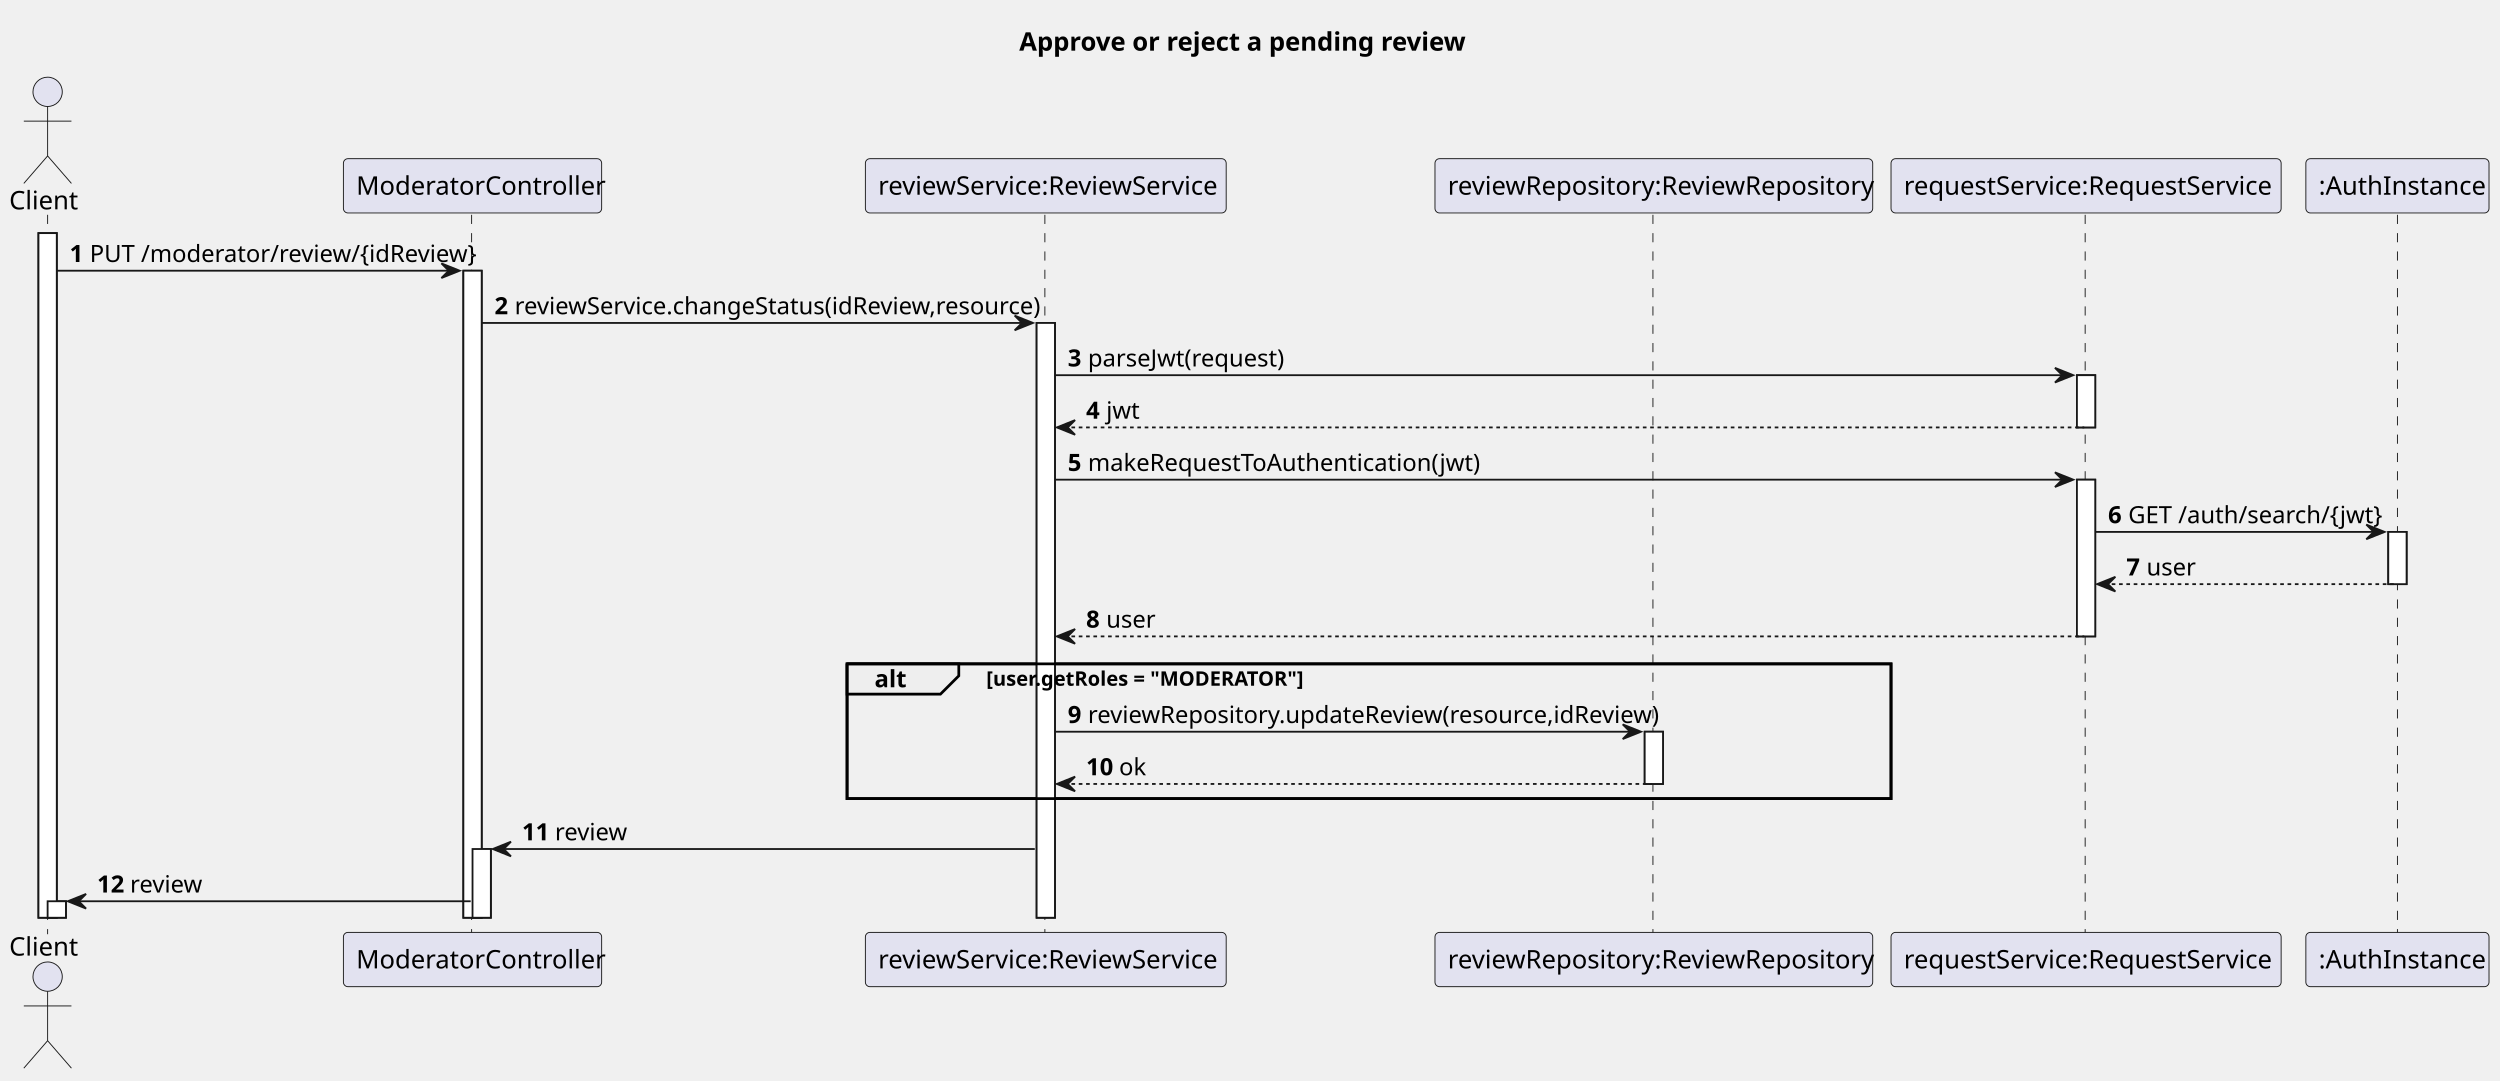
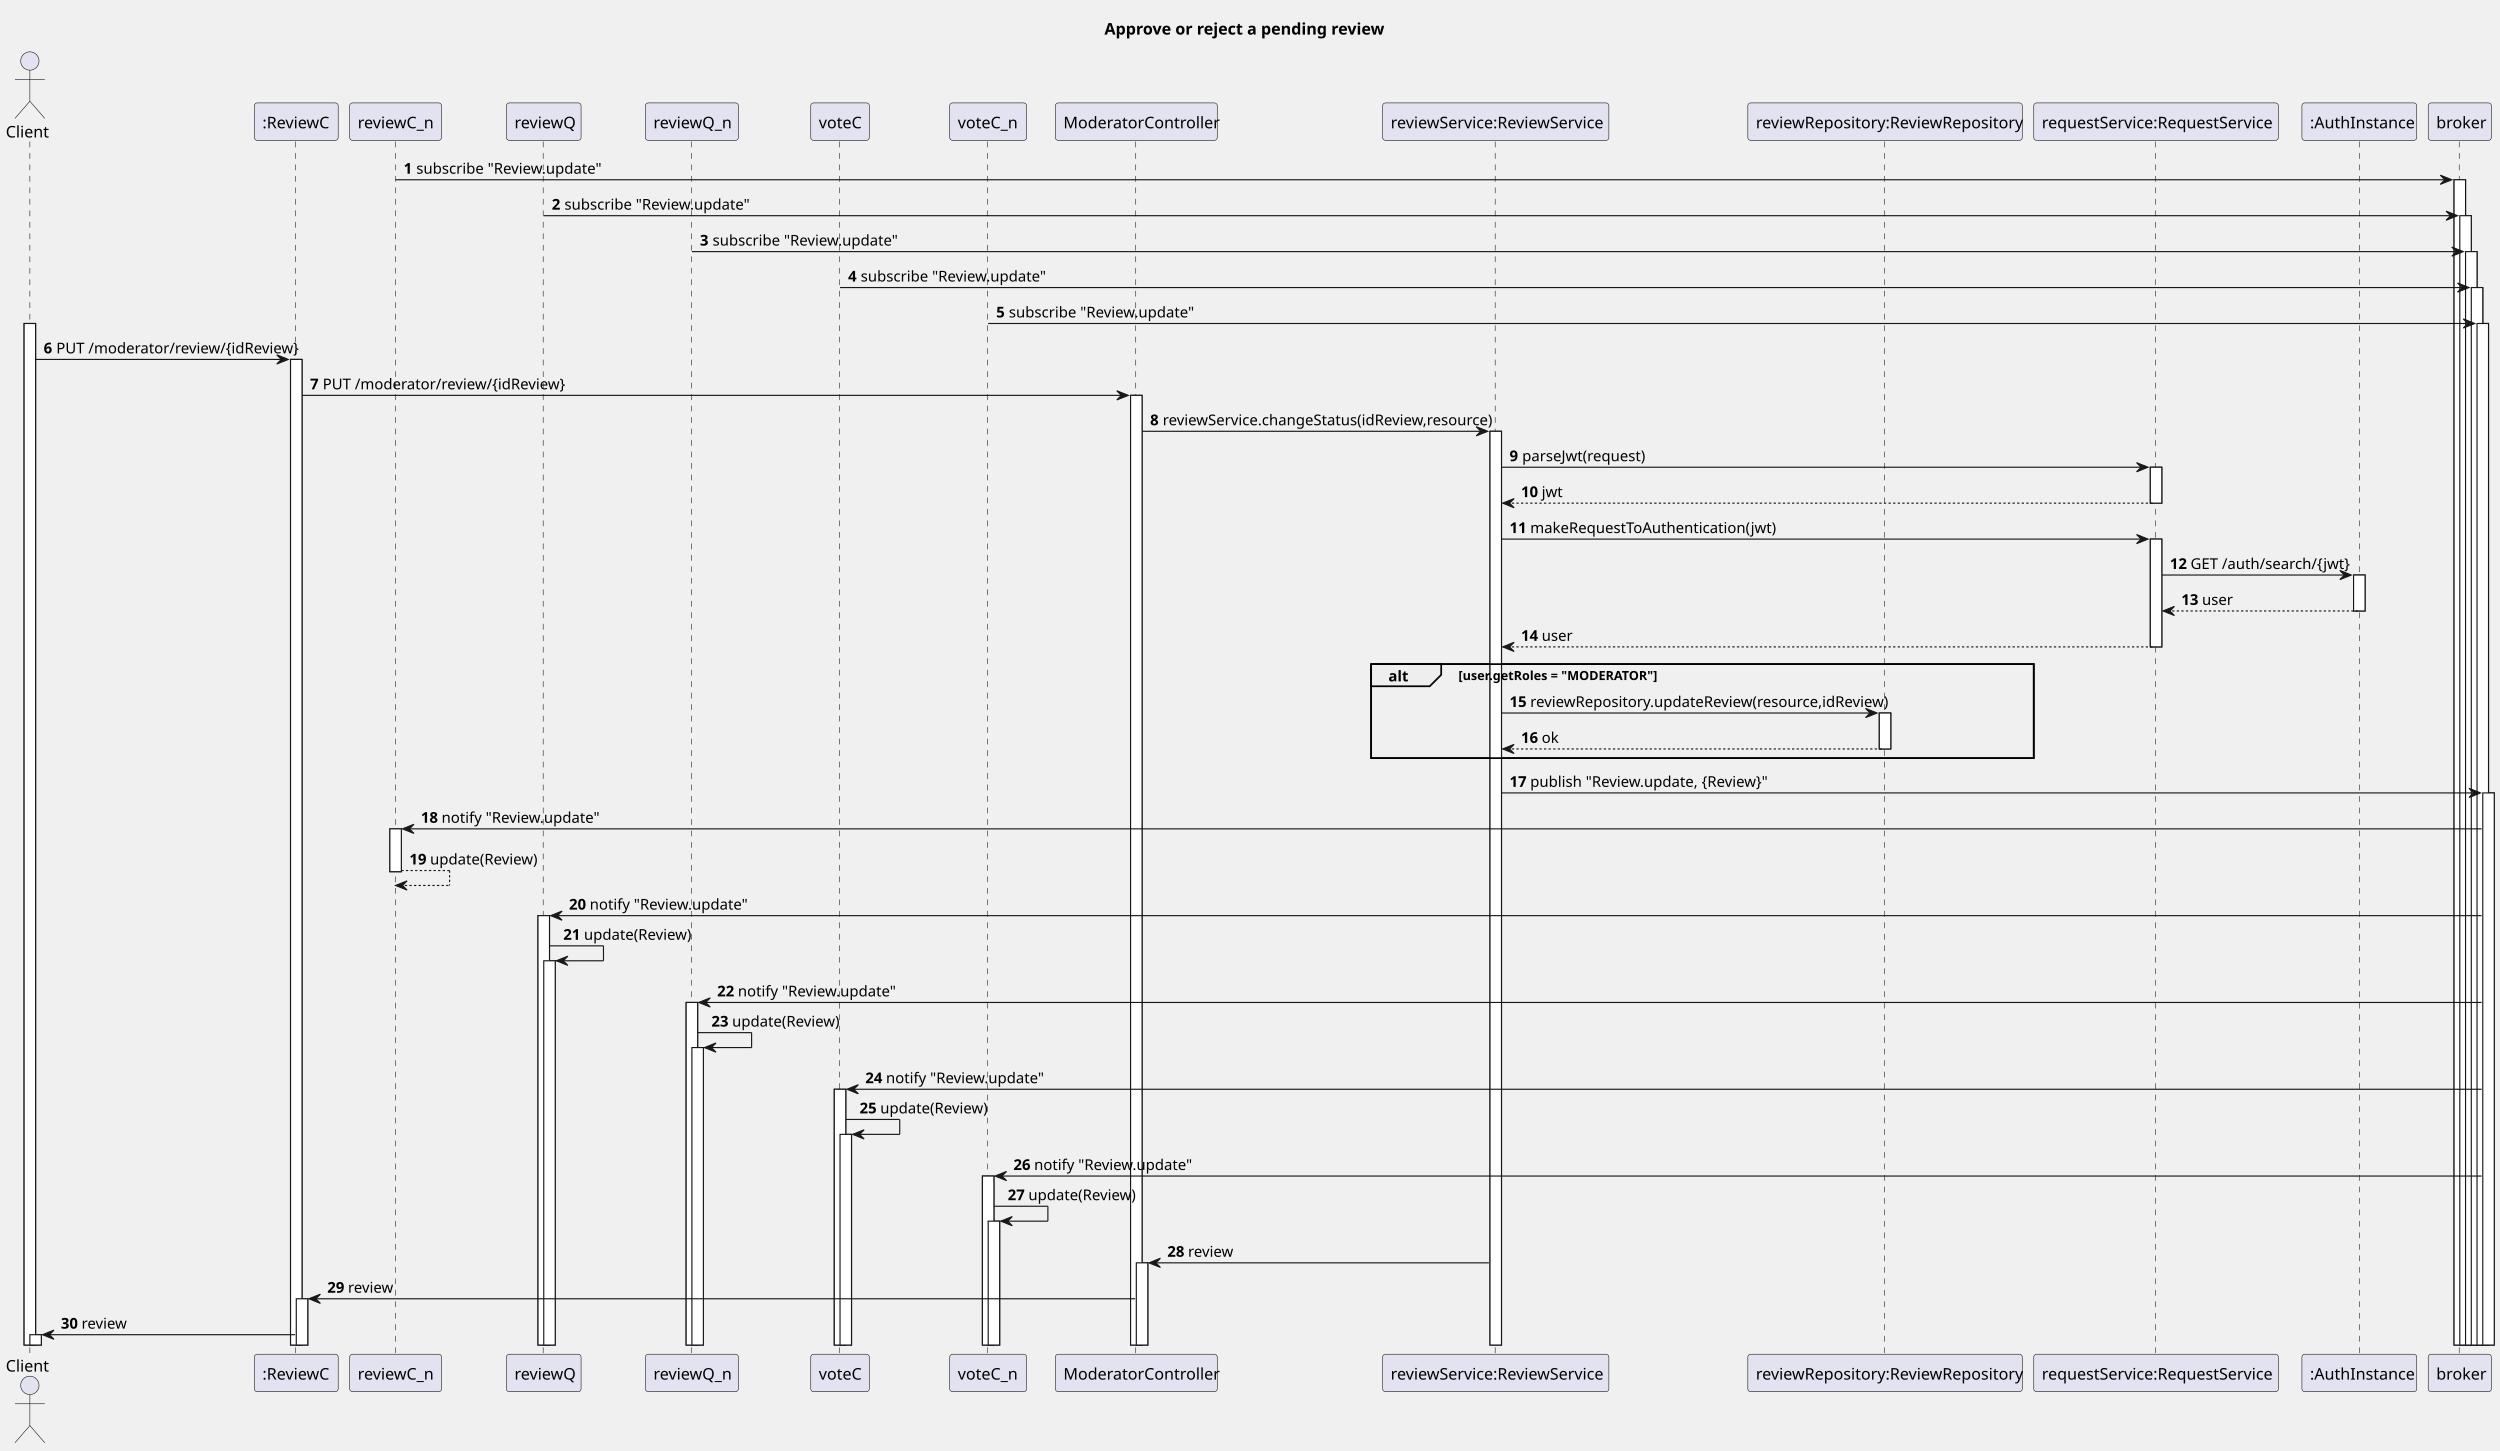
- <svg xmlns="http://www.w3.org/2000/svg" contentStyleType="text/css" height="590px" preserveAspectRatio="none" style="width:1365px;height:590px;background:#FFFFFF;" version="1.1" viewBox="0 0 1365 590" width="1365px" zoomAndPan="magnify">
+ <svg xmlns="http://www.w3.org/2000/svg" contentStyleType="text/css" height="1263px" preserveAspectRatio="none" style="width:2177px;height:1263px;background:#FFFFFF;" version="1.1" viewBox="0 0 2177 1263" width="2177px" zoomAndPan="magnify">
  <defs />
  <g>
-     <rect fill="none" height="25.641" id="_title" style="stroke:none;stroke-width:1.0;" width="260" x="551.5" y="10" />
-     <text fill="#000000" font-family="sans-serif" font-size="14" font-weight="bold" lengthAdjust="spacing" textLength="250" x="556.5" y="27.674">Approve or reject a pending review</text>
-     <rect fill="#FFFFFF" height="373.805" style="stroke:#181818;stroke-width:1.0;" width="10" x="21" y="127.281" />
-     <rect fill="#FFFFFF" height="9" style="stroke:#181818;stroke-width:1.0;" width="10" x="26" y="492.086" />
-     <rect fill="#FFFFFF" height="353.281" style="stroke:#181818;stroke-width:1.0;" width="10" x="253" y="147.805" />
-     <rect fill="#FFFFFF" height="37.523" style="stroke:#181818;stroke-width:1.0;" width="10" x="258" y="463.562" />
-     <rect fill="#FFFFFF" height="324.758" style="stroke:#181818;stroke-width:1.0;" width="10" x="566" y="176.328" />
-     <rect fill="#FFFFFF" height="28.523" style="stroke:#181818;stroke-width:1.0;" width="10" x="898" y="399.516" />
-     <rect fill="#FFFFFF" height="28.523" style="stroke:#181818;stroke-width:1.0;" width="10" x="1134" y="204.852" />
-     <rect fill="#FFFFFF" height="85.57" style="stroke:#181818;stroke-width:1.0;" width="10" x="1134" y="261.898" />
-     <rect fill="#FFFFFF" height="28.523" style="stroke:#181818;stroke-width:1.0;" width="10" x="1304" y="290.422" />
-     <rect fill="none" height="73.57" style="stroke:#000000;stroke-width:1.5;" width="570" x="462.5" y="362.469" />
-     <line style="stroke:#181818;stroke-width:0.5;stroke-dasharray:5.0,5.0;" x1="26" x2="26" y1="117.281" y2="510.086" />
-     <line style="stroke:#181818;stroke-width:0.5;stroke-dasharray:5.0,5.0;" x1="257.5" x2="257.5" y1="117.281" y2="510.086" />
-     <line style="stroke:#181818;stroke-width:0.5;stroke-dasharray:5.0,5.0;" x1="570.5" x2="570.5" y1="117.281" y2="510.086" />
-     <line style="stroke:#181818;stroke-width:0.5;stroke-dasharray:5.0,5.0;" x1="902.5" x2="902.5" y1="117.281" y2="510.086" />
-     <line style="stroke:#181818;stroke-width:0.5;stroke-dasharray:5.0,5.0;" x1="1138.5" x2="1138.5" y1="117.281" y2="510.086" />
-     <line style="stroke:#181818;stroke-width:0.5;stroke-dasharray:5.0,5.0;" x1="1309" x2="1309" y1="117.281" y2="510.086" />
-     <text fill="#000000" font-family="sans-serif" font-size="14" lengthAdjust="spacing" textLength="36" x="5" y="114.314">Client</text>
-     <ellipse cx="26" cy="50.141" fill="#E2E2F0" rx="8" ry="8" style="stroke:#181818;stroke-width:0.5;" />
-     <path d="M26,58.141 L26,85.141 M13,66.141 L39,66.141 M26,85.141 L13,100.141 M26,85.141 L39,100.141 " fill="none" style="stroke:#181818;stroke-width:0.5;" />
-     <text fill="#000000" font-family="sans-serif" font-size="14" lengthAdjust="spacing" textLength="36" x="5" y="521.76">Client</text>
-     <ellipse cx="26" cy="533.227" fill="#E2E2F0" rx="8" ry="8" style="stroke:#181818;stroke-width:0.5;" />
-     <path d="M26,541.227 L26,568.227 M13,549.227 L39,549.227 M26,568.227 L13,583.227 M26,568.227 L39,583.227 " fill="none" style="stroke:#181818;stroke-width:0.5;" />
-     <rect fill="#E2E2F0" height="29.641" rx="2.5" ry="2.5" style="stroke:#181818;stroke-width:0.5;" width="141" x="187.5" y="86.641" />
-     <text fill="#000000" font-family="sans-serif" font-size="14" lengthAdjust="spacing" textLength="127" x="194.5" y="106.314">ModeratorController</text>
-     <rect fill="#E2E2F0" height="29.641" rx="2.5" ry="2.5" style="stroke:#181818;stroke-width:0.5;" width="141" x="187.5" y="509.086" />
-     <text fill="#000000" font-family="sans-serif" font-size="14" lengthAdjust="spacing" textLength="127" x="194.5" y="528.76">ModeratorController</text>
-     <rect fill="#E2E2F0" height="29.641" rx="2.5" ry="2.5" style="stroke:#181818;stroke-width:0.5;" width="197" x="472.5" y="86.641" />
-     <text fill="#000000" font-family="sans-serif" font-size="14" lengthAdjust="spacing" textLength="183" x="479.5" y="106.314">reviewService:ReviewService</text>
-     <rect fill="#E2E2F0" height="29.641" rx="2.5" ry="2.5" style="stroke:#181818;stroke-width:0.5;" width="197" x="472.5" y="509.086" />
-     <text fill="#000000" font-family="sans-serif" font-size="14" lengthAdjust="spacing" textLength="183" x="479.5" y="528.76">reviewService:ReviewService</text>
-     <rect fill="#E2E2F0" height="29.641" rx="2.5" ry="2.5" style="stroke:#181818;stroke-width:0.5;" width="239" x="783.5" y="86.641" />
-     <text fill="#000000" font-family="sans-serif" font-size="14" lengthAdjust="spacing" textLength="225" x="790.5" y="106.314">reviewRepository:ReviewRepository</text>
-     <rect fill="#E2E2F0" height="29.641" rx="2.5" ry="2.5" style="stroke:#181818;stroke-width:0.5;" width="239" x="783.5" y="509.086" />
-     <text fill="#000000" font-family="sans-serif" font-size="14" lengthAdjust="spacing" textLength="225" x="790.5" y="528.76">reviewRepository:ReviewRepository</text>
-     <rect fill="#E2E2F0" height="29.641" rx="2.5" ry="2.5" style="stroke:#181818;stroke-width:0.5;" width="213" x="1032.5" y="86.641" />
-     <text fill="#000000" font-family="sans-serif" font-size="14" lengthAdjust="spacing" textLength="199" x="1039.5" y="106.314">requestService:RequestService</text>
-     <rect fill="#E2E2F0" height="29.641" rx="2.5" ry="2.5" style="stroke:#181818;stroke-width:0.5;" width="213" x="1032.5" y="509.086" />
-     <text fill="#000000" font-family="sans-serif" font-size="14" lengthAdjust="spacing" textLength="199" x="1039.5" y="528.76">requestService:RequestService</text>
-     <rect fill="#E2E2F0" height="29.641" rx="2.5" ry="2.5" style="stroke:#181818;stroke-width:0.5;" width="100" x="1259" y="86.641" />
-     <text fill="#000000" font-family="sans-serif" font-size="14" lengthAdjust="spacing" textLength="86" x="1266" y="106.314">:AuthInstance</text>
-     <rect fill="#E2E2F0" height="29.641" rx="2.5" ry="2.5" style="stroke:#181818;stroke-width:0.5;" width="100" x="1259" y="509.086" />
-     <text fill="#000000" font-family="sans-serif" font-size="14" lengthAdjust="spacing" textLength="86" x="1266" y="528.76">:AuthInstance</text>
-     <rect fill="#FFFFFF" height="373.805" style="stroke:#181818;stroke-width:1.0;" width="10" x="21" y="127.281" />
-     <rect fill="#FFFFFF" height="9" style="stroke:#181818;stroke-width:1.0;" width="10" x="26" y="492.086" />
-     <rect fill="#FFFFFF" height="353.281" style="stroke:#181818;stroke-width:1.0;" width="10" x="253" y="147.805" />
-     <rect fill="#FFFFFF" height="37.523" style="stroke:#181818;stroke-width:1.0;" width="10" x="258" y="463.562" />
-     <rect fill="#FFFFFF" height="324.758" style="stroke:#181818;stroke-width:1.0;" width="10" x="566" y="176.328" />
-     <rect fill="#FFFFFF" height="28.523" style="stroke:#181818;stroke-width:1.0;" width="10" x="898" y="399.516" />
-     <rect fill="#FFFFFF" height="28.523" style="stroke:#181818;stroke-width:1.0;" width="10" x="1134" y="204.852" />
-     <rect fill="#FFFFFF" height="85.57" style="stroke:#181818;stroke-width:1.0;" width="10" x="1134" y="261.898" />
-     <rect fill="#FFFFFF" height="28.523" style="stroke:#181818;stroke-width:1.0;" width="10" x="1304" y="290.422" />
-     <polygon fill="#181818" points="241,143.805,251,147.805,241,151.805,245,147.805" style="stroke:#181818;stroke-width:1.0;" />
-     <line style="stroke:#181818;stroke-width:1.0;" x1="31" x2="247" y1="147.805" y2="147.805" />
-     <text fill="#000000" font-family="sans-serif" font-size="13" font-weight="bold" lengthAdjust="spacing" textLength="7" x="38" y="143.05">1</text>
-     <text fill="#000000" font-family="sans-serif" font-size="13" lengthAdjust="spacing" textLength="192" x="49" y="143.05">PUT /moderator/review/{idReview}</text>
-     <polygon fill="#181818" points="554,172.328,564,176.328,554,180.328,558,176.328" style="stroke:#181818;stroke-width:1.0;" />
-     <line style="stroke:#181818;stroke-width:1.0;" x1="263" x2="560" y1="176.328" y2="176.328" />
-     <text fill="#000000" font-family="sans-serif" font-size="13" font-weight="bold" lengthAdjust="spacing" textLength="7" x="270" y="171.573">2</text>
-     <text fill="#000000" font-family="sans-serif" font-size="13" lengthAdjust="spacing" textLength="273" x="281" y="171.573">reviewService.changeStatus(idReview,resource)</text>
-     <polygon fill="#181818" points="1122,200.852,1132,204.852,1122,208.852,1126,204.852" style="stroke:#181818;stroke-width:1.0;" />
-     <line style="stroke:#181818;stroke-width:1.0;" x1="576" x2="1128" y1="204.852" y2="204.852" />
-     <text fill="#000000" font-family="sans-serif" font-size="13" font-weight="bold" lengthAdjust="spacing" textLength="7" x="583" y="200.097">3</text>
-     <text fill="#000000" font-family="sans-serif" font-size="13" lengthAdjust="spacing" textLength="102" x="594" y="200.097">parseJwt(request)</text>
-     <polygon fill="#181818" points="587,229.375,577,233.375,587,237.375,583,233.375" style="stroke:#181818;stroke-width:1.0;" />
-     <line style="stroke:#181818;stroke-width:1.0;stroke-dasharray:2.0,2.0;" x1="581" x2="1138" y1="233.375" y2="233.375" />
-     <text fill="#000000" font-family="sans-serif" font-size="13" font-weight="bold" lengthAdjust="spacing" textLength="7" x="593" y="228.62">4</text>
-     <text fill="#000000" font-family="sans-serif" font-size="13" lengthAdjust="spacing" textLength="16" x="604" y="228.62">jwt</text>
-     <polygon fill="#181818" points="1122,257.898,1132,261.898,1122,265.898,1126,261.898" style="stroke:#181818;stroke-width:1.0;" />
-     <line style="stroke:#181818;stroke-width:1.0;" x1="576" x2="1128" y1="261.898" y2="261.898" />
-     <text fill="#000000" font-family="sans-serif" font-size="13" font-weight="bold" lengthAdjust="spacing" textLength="7" x="583" y="257.144">5</text>
-     <text fill="#000000" font-family="sans-serif" font-size="13" lengthAdjust="spacing" textLength="201" x="594" y="257.144">makeRequestToAuthentication(jwt)</text>
-     <polygon fill="#181818" points="1292,286.422,1302,290.422,1292,294.422,1296,290.422" style="stroke:#181818;stroke-width:1.0;" />
-     <line style="stroke:#181818;stroke-width:1.0;" x1="1144" x2="1298" y1="290.422" y2="290.422" />
-     <text fill="#000000" font-family="sans-serif" font-size="13" font-weight="bold" lengthAdjust="spacing" textLength="7" x="1151" y="285.667">6</text>
-     <text fill="#000000" font-family="sans-serif" font-size="13" lengthAdjust="spacing" textLength="130" x="1162" y="285.667">GET /auth/search/{jwt}</text>
-     <polygon fill="#181818" points="1155,314.945,1145,318.945,1155,322.945,1151,318.945" style="stroke:#181818;stroke-width:1.0;" />
-     <line style="stroke:#181818;stroke-width:1.0;stroke-dasharray:2.0,2.0;" x1="1149" x2="1308" y1="318.945" y2="318.945" />
-     <text fill="#000000" font-family="sans-serif" font-size="13" font-weight="bold" lengthAdjust="spacing" textLength="7" x="1161" y="314.19">7</text>
-     <text fill="#000000" font-family="sans-serif" font-size="13" lengthAdjust="spacing" textLength="25" x="1172" y="314.19">user</text>
-     <polygon fill="#181818" points="587,343.469,577,347.469,587,351.469,583,347.469" style="stroke:#181818;stroke-width:1.0;" />
-     <line style="stroke:#181818;stroke-width:1.0;stroke-dasharray:2.0,2.0;" x1="581" x2="1138" y1="347.469" y2="347.469" />
-     <text fill="#000000" font-family="sans-serif" font-size="13" font-weight="bold" lengthAdjust="spacing" textLength="7" x="593" y="342.714">8</text>
-     <text fill="#000000" font-family="sans-serif" font-size="13" lengthAdjust="spacing" textLength="25" x="604" y="342.714">user</text>
-     <path d="M462.5,362.469 L523.5,362.469 L523.5,368.992 L513.5,378.992 L462.5,378.992 L462.5,362.469 " fill="#EEEEEE" style="stroke:#000000;stroke-width:1.5;" />
-     <rect fill="none" height="73.57" style="stroke:#000000;stroke-width:1.5;" width="570" x="462.5" y="362.469" />
-     <text fill="#000000" font-family="sans-serif" font-size="13" font-weight="bold" lengthAdjust="spacing" textLength="16" x="477.5" y="375.237">alt</text>
-     <text fill="#000000" font-family="sans-serif" font-size="11" font-weight="bold" lengthAdjust="spacing" textLength="176" x="538.5" y="374.427">[user.getRoles = "MODERATOR"]</text>
-     <polygon fill="#181818" points="886,395.516,896,399.516,886,403.516,890,399.516" style="stroke:#181818;stroke-width:1.0;" />
-     <line style="stroke:#181818;stroke-width:1.0;" x1="576" x2="892" y1="399.516" y2="399.516" />
-     <text fill="#000000" font-family="sans-serif" font-size="13" font-weight="bold" lengthAdjust="spacing" textLength="7" x="583" y="394.761">9</text>
-     <text fill="#000000" font-family="sans-serif" font-size="13" lengthAdjust="spacing" textLength="292" x="594" y="394.761">reviewRepository.updateReview(resource,idReview)</text>
-     <polygon fill="#181818" points="587,424.039,577,428.039,587,432.039,583,428.039" style="stroke:#181818;stroke-width:1.0;" />
-     <line style="stroke:#181818;stroke-width:1.0;stroke-dasharray:2.0,2.0;" x1="581" x2="902" y1="428.039" y2="428.039" />
-     <text fill="#000000" font-family="sans-serif" font-size="13" font-weight="bold" lengthAdjust="spacing" textLength="14" x="593" y="423.284">10</text>
-     <text fill="#000000" font-family="sans-serif" font-size="13" lengthAdjust="spacing" textLength="14" x="611" y="423.284">ok</text>
-     <polygon fill="#181818" points="279,459.562,269,463.562,279,467.562,275,463.562" style="stroke:#181818;stroke-width:1.0;" />
-     <line style="stroke:#181818;stroke-width:1.0;" x1="273" x2="565" y1="463.562" y2="463.562" />
-     <text fill="#000000" font-family="sans-serif" font-size="13" font-weight="bold" lengthAdjust="spacing" textLength="14" x="285" y="458.808">11</text>
-     <text fill="#000000" font-family="sans-serif" font-size="13" lengthAdjust="spacing" textLength="35" x="303" y="458.808">review</text>
-     <polygon fill="#181818" points="47,488.086,37,492.086,47,496.086,43,492.086" style="stroke:#181818;stroke-width:1.0;" />
-     <line style="stroke:#181818;stroke-width:1.0;" x1="41" x2="257" y1="492.086" y2="492.086" />
-     <text fill="#000000" font-family="sans-serif" font-size="13" font-weight="bold" lengthAdjust="spacing" textLength="14" x="53" y="487.331">12</text>
-     <text fill="#000000" font-family="sans-serif" font-size="13" lengthAdjust="spacing" textLength="35" x="71" y="487.331">review</text>
+     <text fill="#000000" font-family="sans-serif" font-size="14" font-weight="bold" lengthAdjust="spacing" textLength="250" x="961.75" y="30.107">Approve or reject a pending review</text>
+     <rect fill="#FFFFFF" height="889.566" style="stroke:#181818;stroke-width:1.0;" width="10" x="21" y="281.697" />
+     <rect fill="#FFFFFF" height="9" style="stroke:#181818;stroke-width:1.0;" width="10" x="26" y="1162.264" />
+     <rect fill="#FFFFFF" height="858.275" style="stroke:#181818;stroke-width:1.0;" width="10" x="253" y="312.988" />
+     <rect fill="#FFFFFF" height="40.291" style="stroke:#181818;stroke-width:1.0;" width="10" x="258" y="1130.973" />
+     <rect fill="#FFFFFF" height="37.291" style="stroke:#181818;stroke-width:1.0;" width="10" x="339.5" y="721.771" />
+     <rect fill="#FFFFFF" height="373.91" style="stroke:#181818;stroke-width:1.0;" width="10" x="468.5" y="797.354" />
+     <rect fill="#FFFFFF" height="334.619" style="stroke:#181818;stroke-width:1.0;" width="10" x="473.5" y="836.644" />
+     <rect fill="#FFFFFF" height="298.328" style="stroke:#181818;stroke-width:1.0;" width="10" x="597.5" y="872.936" />
+     <rect fill="#FFFFFF" height="259.037" style="stroke:#181818;stroke-width:1.0;" width="10" x="602.5" y="912.227" />
+     <rect fill="#FFFFFF" height="222.746" style="stroke:#181818;stroke-width:1.0;" width="10" x="726.5" y="948.518" />
+     <rect fill="#FFFFFF" height="183.455" style="stroke:#181818;stroke-width:1.0;" width="10" x="731.5" y="987.809" />
+     <rect fill="#FFFFFF" height="147.164" style="stroke:#181818;stroke-width:1.0;" width="10" x="855.5" y="1024.1" />
+     <rect fill="#FFFFFF" height="107.873" style="stroke:#181818;stroke-width:1.0;" width="10" x="860.5" y="1063.391" />
+     <rect fill="#FFFFFF" height="826.984" style="stroke:#181818;stroke-width:1.0;" width="10" x="984.5" y="344.279" />
+     <rect fill="#FFFFFF" height="71.582" style="stroke:#181818;stroke-width:1.0;" width="10" x="989.5" y="1099.682" />
+     <rect fill="#FFFFFF" height="795.693" style="stroke:#181818;stroke-width:1.0;" width="10" x="1297.5" y="375.57" />
+     <rect fill="#FFFFFF" height="31.291" style="stroke:#181818;stroke-width:1.0;" width="10" x="1636.5" y="620.898" />
+     <rect fill="#FFFFFF" height="31.291" style="stroke:#181818;stroke-width:1.0;" width="10" x="1872.5" y="406.861" />
+     <rect fill="#FFFFFF" height="93.873" style="stroke:#181818;stroke-width:1.0;" width="10" x="1872.5" y="469.443" />
+     <rect fill="#FFFFFF" height="31.291" style="stroke:#181818;stroke-width:1.0;" width="10" x="2049.5" y="500.734" />
+     <rect fill="#FFFFFF" height="1014.731" style="stroke:#181818;stroke-width:1.0;" width="10" x="2137" y="156.533" />
+     <rect fill="#FFFFFF" height="983.439" style="stroke:#181818;stroke-width:1.0;" width="10" x="2142" y="187.824" />
+     <rect fill="#FFFFFF" height="952.148" style="stroke:#181818;stroke-width:1.0;" width="10" x="2147" y="219.115" />
+     <rect fill="#FFFFFF" height="920.857" style="stroke:#181818;stroke-width:1.0;" width="10" x="2152" y="250.406" />
+     <rect fill="#FFFFFF" height="889.566" style="stroke:#181818;stroke-width:1.0;" width="10" x="2157" y="281.697" />
+     <rect fill="#FFFFFF" height="480.783" style="stroke:#181818;stroke-width:1.0;" width="10" x="2162" y="690.481" />
+     <rect fill="none" height="81.873" style="stroke:#000000;stroke-width:1.5;" width="577" x="1194" y="578.316" />
+     <line style="stroke:#181818;stroke-width:0.5;stroke-dasharray:5.0,5.0;" x1="26" x2="26" y1="123.242" y2="1180.264" />
+     <line style="stroke:#181818;stroke-width:0.5;stroke-dasharray:5.0,5.0;" x1="257.5" x2="257.5" y1="123.242" y2="1180.264" />
+     <line style="stroke:#181818;stroke-width:0.5;stroke-dasharray:5.0,5.0;" x1="344.5" x2="344.5" y1="123.242" y2="1180.264" />
+     <line style="stroke:#181818;stroke-width:0.5;stroke-dasharray:5.0,5.0;" x1="473" x2="473" y1="123.242" y2="1180.264" />
+     <line style="stroke:#181818;stroke-width:0.5;stroke-dasharray:5.0,5.0;" x1="602" x2="602" y1="123.242" y2="1180.264" />
+     <line style="stroke:#181818;stroke-width:0.5;stroke-dasharray:5.0,5.0;" x1="731" x2="731" y1="123.242" y2="1180.264" />
+     <line style="stroke:#181818;stroke-width:0.5;stroke-dasharray:5.0,5.0;" x1="860" x2="860" y1="123.242" y2="1180.264" />
+     <line style="stroke:#181818;stroke-width:0.5;stroke-dasharray:5.0,5.0;" x1="989" x2="989" y1="123.242" y2="1180.264" />
+     <line style="stroke:#181818;stroke-width:0.5;stroke-dasharray:5.0,5.0;" x1="1302" x2="1302" y1="123.242" y2="1180.264" />
+     <line style="stroke:#181818;stroke-width:0.5;stroke-dasharray:5.0,5.0;" x1="1641" x2="1641" y1="123.242" y2="1180.264" />
+     <line style="stroke:#181818;stroke-width:0.5;stroke-dasharray:5.0,5.0;" x1="1877" x2="1877" y1="123.242" y2="1180.264" />
+     <line style="stroke:#181818;stroke-width:0.5;stroke-dasharray:5.0,5.0;" x1="2054.5" x2="2054.5" y1="123.242" y2="1180.264" />
+     <line style="stroke:#181818;stroke-width:0.5;stroke-dasharray:5.0,5.0;" x1="2141.5" x2="2141.5" y1="123.242" y2="1180.264" />
+     <text fill="#000000" font-family="sans-serif" font-size="14" lengthAdjust="spacing" textLength="36" x="5" y="119.728">Client</text>
+     <ellipse cx="26" cy="53.121" fill="#E2E2F0" rx="8" ry="8" style="stroke:#181818;stroke-width:0.5;" />
+     <path d="M26,61.121 L26,88.121 M13,69.121 L39,69.121 M26,88.121 L13,103.121 M26,88.121 L39,103.121 " fill="none" style="stroke:#181818;stroke-width:0.5;" />
+     <text fill="#000000" font-family="sans-serif" font-size="14" lengthAdjust="spacing" textLength="36" x="5" y="1194.371">Client</text>
+     <ellipse cx="26" cy="1206.385" fill="#E2E2F0" rx="8" ry="8" style="stroke:#181818;stroke-width:0.5;" />
+     <path d="M26,1214.385 L26,1241.385 M13,1222.385 L39,1222.385 M26,1241.385 L13,1256.385 M26,1241.385 L39,1256.385 " fill="none" style="stroke:#181818;stroke-width:0.5;" />
+     <rect fill="#E2E2F0" height="32.621" rx="2.5" ry="2.5" style="stroke:#181818;stroke-width:0.5;" width="73" x="221.5" y="89.621" />
+     <text fill="#000000" font-family="sans-serif" font-size="14" lengthAdjust="spacing" textLength="59" x="228.5" y="111.728">:ReviewC</text>
+     <rect fill="#E2E2F0" height="32.621" rx="2.5" ry="2.5" style="stroke:#181818;stroke-width:0.5;" width="73" x="221.5" y="1179.264" />
+     <text fill="#000000" font-family="sans-serif" font-size="14" lengthAdjust="spacing" textLength="59" x="228.5" y="1201.371">:ReviewC</text>
+     <rect fill="#E2E2F0" height="32.621" rx="2.5" ry="2.5" style="stroke:#181818;stroke-width:0.5;" width="80" x="304.5" y="89.621" />
+     <text fill="#000000" font-family="sans-serif" font-size="14" lengthAdjust="spacing" textLength="66" x="311.5" y="111.728">reviewC_n</text>
+     <rect fill="#E2E2F0" height="32.621" rx="2.5" ry="2.5" style="stroke:#181818;stroke-width:0.5;" width="80" x="304.5" y="1179.264" />
+     <text fill="#000000" font-family="sans-serif" font-size="14" lengthAdjust="spacing" textLength="66" x="311.5" y="1201.371">reviewC_n</text>
+     <rect fill="#E2E2F0" height="32.621" rx="2.5" ry="2.5" style="stroke:#181818;stroke-width:0.5;" width="65" x="441" y="89.621" />
+     <text fill="#000000" font-family="sans-serif" font-size="14" lengthAdjust="spacing" textLength="51" x="448" y="111.728">reviewQ</text>
+     <rect fill="#E2E2F0" height="32.621" rx="2.5" ry="2.5" style="stroke:#181818;stroke-width:0.5;" width="65" x="441" y="1179.264" />
+     <text fill="#000000" font-family="sans-serif" font-size="14" lengthAdjust="spacing" textLength="51" x="448" y="1201.371">reviewQ</text>
+     <rect fill="#E2E2F0" height="32.621" rx="2.5" ry="2.5" style="stroke:#181818;stroke-width:0.5;" width="81" x="562" y="89.621" />
+     <text fill="#000000" font-family="sans-serif" font-size="14" lengthAdjust="spacing" textLength="67" x="569" y="111.728">reviewQ_n</text>
+     <rect fill="#E2E2F0" height="32.621" rx="2.5" ry="2.5" style="stroke:#181818;stroke-width:0.5;" width="81" x="562" y="1179.264" />
+     <text fill="#000000" font-family="sans-serif" font-size="14" lengthAdjust="spacing" textLength="67" x="569" y="1201.371">reviewQ_n</text>
+     <rect fill="#E2E2F0" height="32.621" rx="2.5" ry="2.5" style="stroke:#181818;stroke-width:0.5;" width="51" x="706" y="89.621" />
+     <text fill="#000000" font-family="sans-serif" font-size="14" lengthAdjust="spacing" textLength="37" x="713" y="111.728">voteC</text>
+     <rect fill="#E2E2F0" height="32.621" rx="2.5" ry="2.5" style="stroke:#181818;stroke-width:0.5;" width="51" x="706" y="1179.264" />
+     <text fill="#000000" font-family="sans-serif" font-size="14" lengthAdjust="spacing" textLength="37" x="713" y="1201.371">voteC</text>
+     <rect fill="#E2E2F0" height="32.621" rx="2.5" ry="2.5" style="stroke:#181818;stroke-width:0.5;" width="67" x="827" y="89.621" />
+     <text fill="#000000" font-family="sans-serif" font-size="14" lengthAdjust="spacing" textLength="53" x="834" y="111.728">voteC_n</text>
+     <rect fill="#E2E2F0" height="32.621" rx="2.5" ry="2.5" style="stroke:#181818;stroke-width:0.5;" width="67" x="827" y="1179.264" />
+     <text fill="#000000" font-family="sans-serif" font-size="14" lengthAdjust="spacing" textLength="53" x="834" y="1201.371">voteC_n</text>
+     <rect fill="#E2E2F0" height="32.621" rx="2.5" ry="2.5" style="stroke:#181818;stroke-width:0.5;" width="141" x="919" y="89.621" />
+     <text fill="#000000" font-family="sans-serif" font-size="14" lengthAdjust="spacing" textLength="127" x="926" y="111.728">ModeratorController</text>
+     <rect fill="#E2E2F0" height="32.621" rx="2.5" ry="2.5" style="stroke:#181818;stroke-width:0.5;" width="141" x="919" y="1179.264" />
+     <text fill="#000000" font-family="sans-serif" font-size="14" lengthAdjust="spacing" textLength="127" x="926" y="1201.371">ModeratorController</text>
+     <rect fill="#E2E2F0" height="32.621" rx="2.5" ry="2.5" style="stroke:#181818;stroke-width:0.5;" width="197" x="1204" y="89.621" />
+     <text fill="#000000" font-family="sans-serif" font-size="14" lengthAdjust="spacing" textLength="183" x="1211" y="111.728">reviewService:ReviewService</text>
+     <rect fill="#E2E2F0" height="32.621" rx="2.5" ry="2.5" style="stroke:#181818;stroke-width:0.5;" width="197" x="1204" y="1179.264" />
+     <text fill="#000000" font-family="sans-serif" font-size="14" lengthAdjust="spacing" textLength="183" x="1211" y="1201.371">reviewService:ReviewService</text>
+     <rect fill="#E2E2F0" height="32.621" rx="2.5" ry="2.5" style="stroke:#181818;stroke-width:0.5;" width="239" x="1522" y="89.621" />
+     <text fill="#000000" font-family="sans-serif" font-size="14" lengthAdjust="spacing" textLength="225" x="1529" y="111.728">reviewRepository:ReviewRepository</text>
+     <rect fill="#E2E2F0" height="32.621" rx="2.5" ry="2.5" style="stroke:#181818;stroke-width:0.5;" width="239" x="1522" y="1179.264" />
+     <text fill="#000000" font-family="sans-serif" font-size="14" lengthAdjust="spacing" textLength="225" x="1529" y="1201.371">reviewRepository:ReviewRepository</text>
+     <rect fill="#E2E2F0" height="32.621" rx="2.5" ry="2.5" style="stroke:#181818;stroke-width:0.5;" width="213" x="1771" y="89.621" />
+     <text fill="#000000" font-family="sans-serif" font-size="14" lengthAdjust="spacing" textLength="199" x="1778" y="111.728">requestService:RequestService</text>
+     <rect fill="#E2E2F0" height="32.621" rx="2.5" ry="2.5" style="stroke:#181818;stroke-width:0.5;" width="213" x="1771" y="1179.264" />
+     <text fill="#000000" font-family="sans-serif" font-size="14" lengthAdjust="spacing" textLength="199" x="1778" y="1201.371">requestService:RequestService</text>
+     <rect fill="#E2E2F0" height="32.621" rx="2.5" ry="2.5" style="stroke:#181818;stroke-width:0.5;" width="100" x="2004.5" y="89.621" />
+     <text fill="#000000" font-family="sans-serif" font-size="14" lengthAdjust="spacing" textLength="86" x="2011.5" y="111.728">:AuthInstance</text>
+     <rect fill="#E2E2F0" height="32.621" rx="2.5" ry="2.5" style="stroke:#181818;stroke-width:0.5;" width="100" x="2004.5" y="1179.264" />
+     <text fill="#000000" font-family="sans-serif" font-size="14" lengthAdjust="spacing" textLength="86" x="2011.5" y="1201.371">:AuthInstance</text>
+     <rect fill="#E2E2F0" height="32.621" rx="2.5" ry="2.5" style="stroke:#181818;stroke-width:0.5;" width="55" x="2114.5" y="89.621" />
+     <text fill="#000000" font-family="sans-serif" font-size="14" lengthAdjust="spacing" textLength="41" x="2121.5" y="111.728">broker</text>
+     <rect fill="#E2E2F0" height="32.621" rx="2.5" ry="2.5" style="stroke:#181818;stroke-width:0.5;" width="55" x="2114.5" y="1179.264" />
+     <text fill="#000000" font-family="sans-serif" font-size="14" lengthAdjust="spacing" textLength="41" x="2121.5" y="1201.371">broker</text>
+     <rect fill="#FFFFFF" height="889.566" style="stroke:#181818;stroke-width:1.0;" width="10" x="21" y="281.697" />
+     <rect fill="#FFFFFF" height="9" style="stroke:#181818;stroke-width:1.0;" width="10" x="26" y="1162.264" />
+     <rect fill="#FFFFFF" height="858.275" style="stroke:#181818;stroke-width:1.0;" width="10" x="253" y="312.988" />
+     <rect fill="#FFFFFF" height="40.291" style="stroke:#181818;stroke-width:1.0;" width="10" x="258" y="1130.973" />
+     <rect fill="#FFFFFF" height="37.291" style="stroke:#181818;stroke-width:1.0;" width="10" x="339.5" y="721.771" />
+     <rect fill="#FFFFFF" height="373.91" style="stroke:#181818;stroke-width:1.0;" width="10" x="468.5" y="797.354" />
+     <rect fill="#FFFFFF" height="334.619" style="stroke:#181818;stroke-width:1.0;" width="10" x="473.5" y="836.644" />
+     <rect fill="#FFFFFF" height="298.328" style="stroke:#181818;stroke-width:1.0;" width="10" x="597.5" y="872.936" />
+     <rect fill="#FFFFFF" height="259.037" style="stroke:#181818;stroke-width:1.0;" width="10" x="602.5" y="912.227" />
+     <rect fill="#FFFFFF" height="222.746" style="stroke:#181818;stroke-width:1.0;" width="10" x="726.5" y="948.518" />
+     <rect fill="#FFFFFF" height="183.455" style="stroke:#181818;stroke-width:1.0;" width="10" x="731.5" y="987.809" />
+     <rect fill="#FFFFFF" height="147.164" style="stroke:#181818;stroke-width:1.0;" width="10" x="855.5" y="1024.1" />
+     <rect fill="#FFFFFF" height="107.873" style="stroke:#181818;stroke-width:1.0;" width="10" x="860.5" y="1063.391" />
+     <rect fill="#FFFFFF" height="826.984" style="stroke:#181818;stroke-width:1.0;" width="10" x="984.5" y="344.279" />
+     <rect fill="#FFFFFF" height="71.582" style="stroke:#181818;stroke-width:1.0;" width="10" x="989.5" y="1099.682" />
+     <rect fill="#FFFFFF" height="795.693" style="stroke:#181818;stroke-width:1.0;" width="10" x="1297.5" y="375.57" />
+     <rect fill="#FFFFFF" height="31.291" style="stroke:#181818;stroke-width:1.0;" width="10" x="1636.5" y="620.898" />
+     <rect fill="#FFFFFF" height="31.291" style="stroke:#181818;stroke-width:1.0;" width="10" x="1872.5" y="406.861" />
+     <rect fill="#FFFFFF" height="93.873" style="stroke:#181818;stroke-width:1.0;" width="10" x="1872.5" y="469.443" />
+     <rect fill="#FFFFFF" height="31.291" style="stroke:#181818;stroke-width:1.0;" width="10" x="2049.5" y="500.734" />
+     <rect fill="#FFFFFF" height="1014.731" style="stroke:#181818;stroke-width:1.0;" width="10" x="2137" y="156.533" />
+     <rect fill="#FFFFFF" height="983.439" style="stroke:#181818;stroke-width:1.0;" width="10" x="2142" y="187.824" />
+     <rect fill="#FFFFFF" height="952.148" style="stroke:#181818;stroke-width:1.0;" width="10" x="2147" y="219.115" />
+     <rect fill="#FFFFFF" height="920.857" style="stroke:#181818;stroke-width:1.0;" width="10" x="2152" y="250.406" />
+     <rect fill="#FFFFFF" height="889.566" style="stroke:#181818;stroke-width:1.0;" width="10" x="2157" y="281.697" />
+     <rect fill="#FFFFFF" height="480.783" style="stroke:#181818;stroke-width:1.0;" width="10" x="2162" y="690.481" />
+     <polygon fill="#181818" points="2125,152.533,2135,156.533,2125,160.533,2129,156.533" style="stroke:#181818;stroke-width:1.0;" />
+     <line style="stroke:#181818;stroke-width:1.0;" x1="344.5" x2="2131" y1="156.533" y2="156.533" />
+     <text fill="#000000" font-family="sans-serif" font-size="13" font-weight="bold" lengthAdjust="spacing" textLength="7" x="351.5" y="151.27">1</text>
+     <text fill="#000000" font-family="sans-serif" font-size="13" lengthAdjust="spacing" textLength="153" x="362.5" y="151.27">subscribe "Review.update"</text>
+     <polygon fill="#181818" points="2130,183.824,2140,187.824,2130,191.824,2134,187.824" style="stroke:#181818;stroke-width:1.0;" />
+     <line style="stroke:#181818;stroke-width:1.0;" x1="473.5" x2="2136" y1="187.824" y2="187.824" />
+     <text fill="#000000" font-family="sans-serif" font-size="13" font-weight="bold" lengthAdjust="spacing" textLength="7" x="480.5" y="182.561">2</text>
+     <text fill="#000000" font-family="sans-serif" font-size="13" lengthAdjust="spacing" textLength="153" x="491.5" y="182.561">subscribe "Review.update"</text>
+     <polygon fill="#181818" points="2135,215.115,2145,219.115,2135,223.115,2139,219.115" style="stroke:#181818;stroke-width:1.0;" />
+     <line style="stroke:#181818;stroke-width:1.0;" x1="602.5" x2="2141" y1="219.115" y2="219.115" />
+     <text fill="#000000" font-family="sans-serif" font-size="13" font-weight="bold" lengthAdjust="spacing" textLength="7" x="609.5" y="213.852">3</text>
+     <text fill="#000000" font-family="sans-serif" font-size="13" lengthAdjust="spacing" textLength="153" x="620.5" y="213.852">subscribe "Review.update"</text>
+     <polygon fill="#181818" points="2140,246.406,2150,250.406,2140,254.406,2144,250.406" style="stroke:#181818;stroke-width:1.0;" />
+     <line style="stroke:#181818;stroke-width:1.0;" x1="731.5" x2="2146" y1="250.406" y2="250.406" />
+     <text fill="#000000" font-family="sans-serif" font-size="13" font-weight="bold" lengthAdjust="spacing" textLength="7" x="738.5" y="245.144">4</text>
+     <text fill="#000000" font-family="sans-serif" font-size="13" lengthAdjust="spacing" textLength="153" x="749.5" y="245.144">subscribe "Review.update"</text>
+     <polygon fill="#181818" points="2145,277.697,2155,281.697,2145,285.697,2149,281.697" style="stroke:#181818;stroke-width:1.0;" />
+     <line style="stroke:#181818;stroke-width:1.0;" x1="860.5" x2="2151" y1="281.697" y2="281.697" />
+     <text fill="#000000" font-family="sans-serif" font-size="13" font-weight="bold" lengthAdjust="spacing" textLength="7" x="867.5" y="276.435">5</text>
+     <text fill="#000000" font-family="sans-serif" font-size="13" lengthAdjust="spacing" textLength="153" x="878.5" y="276.435">subscribe "Review.update"</text>
+     <polygon fill="#181818" points="241,308.988,251,312.988,241,316.988,245,312.988" style="stroke:#181818;stroke-width:1.0;" />
+     <line style="stroke:#181818;stroke-width:1.0;" x1="31" x2="247" y1="312.988" y2="312.988" />
+     <text fill="#000000" font-family="sans-serif" font-size="13" font-weight="bold" lengthAdjust="spacing" textLength="7" x="38" y="307.726">6</text>
+     <text fill="#000000" font-family="sans-serif" font-size="13" lengthAdjust="spacing" textLength="192" x="49" y="307.726">PUT /moderator/review/{idReview}</text>
+     <polygon fill="#181818" points="972.5,340.279,982.5,344.279,972.5,348.279,976.5,344.279" style="stroke:#181818;stroke-width:1.0;" />
+     <line style="stroke:#181818;stroke-width:1.0;" x1="263" x2="978.5" y1="344.279" y2="344.279" />
+     <text fill="#000000" font-family="sans-serif" font-size="13" font-weight="bold" lengthAdjust="spacing" textLength="7" x="270" y="339.017">7</text>
+     <text fill="#000000" font-family="sans-serif" font-size="13" lengthAdjust="spacing" textLength="192" x="281" y="339.017">PUT /moderator/review/{idReview}</text>
+     <polygon fill="#181818" points="1285.5,371.57,1295.5,375.57,1285.5,379.57,1289.5,375.57" style="stroke:#181818;stroke-width:1.0;" />
+     <line style="stroke:#181818;stroke-width:1.0;" x1="994.5" x2="1291.5" y1="375.57" y2="375.57" />
+     <text fill="#000000" font-family="sans-serif" font-size="13" font-weight="bold" lengthAdjust="spacing" textLength="7" x="1001.5" y="370.308">8</text>
+     <text fill="#000000" font-family="sans-serif" font-size="13" lengthAdjust="spacing" textLength="273" x="1012.5" y="370.308">reviewService.changeStatus(idReview,resource)</text>
+     <polygon fill="#181818" points="1860.5,402.861,1870.5,406.861,1860.5,410.861,1864.5,406.861" style="stroke:#181818;stroke-width:1.0;" />
+     <line style="stroke:#181818;stroke-width:1.0;" x1="1307.5" x2="1866.5" y1="406.861" y2="406.861" />
+     <text fill="#000000" font-family="sans-serif" font-size="13" font-weight="bold" lengthAdjust="spacing" textLength="7" x="1314.5" y="401.599">9</text>
+     <text fill="#000000" font-family="sans-serif" font-size="13" lengthAdjust="spacing" textLength="102" x="1325.5" y="401.599">parseJwt(request)</text>
+     <polygon fill="#181818" points="1318.5,434.152,1308.5,438.152,1318.5,442.152,1314.5,438.152" style="stroke:#181818;stroke-width:1.0;" />
+     <line style="stroke:#181818;stroke-width:1.0;stroke-dasharray:2.0,2.0;" x1="1312.5" x2="1876.5" y1="438.152" y2="438.152" />
+     <text fill="#000000" font-family="sans-serif" font-size="13" font-weight="bold" lengthAdjust="spacing" textLength="14" x="1324.5" y="432.89">10</text>
+     <text fill="#000000" font-family="sans-serif" font-size="13" lengthAdjust="spacing" textLength="16" x="1342.5" y="432.89">jwt</text>
+     <polygon fill="#181818" points="1860.5,465.443,1870.5,469.443,1860.5,473.443,1864.5,469.443" style="stroke:#181818;stroke-width:1.0;" />
+     <line style="stroke:#181818;stroke-width:1.0;" x1="1307.5" x2="1866.5" y1="469.443" y2="469.443" />
+     <text fill="#000000" font-family="sans-serif" font-size="13" font-weight="bold" lengthAdjust="spacing" textLength="14" x="1314.5" y="464.181">11</text>
+     <text fill="#000000" font-family="sans-serif" font-size="13" lengthAdjust="spacing" textLength="201" x="1332.5" y="464.181">makeRequestToAuthentication(jwt)</text>
+     <polygon fill="#181818" points="2037.5,496.734,2047.5,500.734,2037.5,504.734,2041.5,500.734" style="stroke:#181818;stroke-width:1.0;" />
+     <line style="stroke:#181818;stroke-width:1.0;" x1="1882.5" x2="2043.5" y1="500.734" y2="500.734" />
+     <text fill="#000000" font-family="sans-serif" font-size="13" font-weight="bold" lengthAdjust="spacing" textLength="14" x="1889.5" y="495.472">12</text>
+     <text fill="#000000" font-family="sans-serif" font-size="13" lengthAdjust="spacing" textLength="130" x="1907.5" y="495.472">GET /auth/search/{jwt}</text>
+     <polygon fill="#181818" points="1893.5,528.025,1883.5,532.025,1893.5,536.025,1889.5,532.025" style="stroke:#181818;stroke-width:1.0;" />
+     <line style="stroke:#181818;stroke-width:1.0;stroke-dasharray:2.0,2.0;" x1="1887.5" x2="2053.5" y1="532.025" y2="532.025" />
+     <text fill="#000000" font-family="sans-serif" font-size="13" font-weight="bold" lengthAdjust="spacing" textLength="14" x="1899.5" y="526.763">13</text>
+     <text fill="#000000" font-family="sans-serif" font-size="13" lengthAdjust="spacing" textLength="25" x="1917.5" y="526.763">user</text>
+     <polygon fill="#181818" points="1318.5,559.316,1308.5,563.316,1318.5,567.316,1314.5,563.316" style="stroke:#181818;stroke-width:1.0;" />
+     <line style="stroke:#181818;stroke-width:1.0;stroke-dasharray:2.0,2.0;" x1="1312.5" x2="1876.5" y1="563.316" y2="563.316" />
+     <text fill="#000000" font-family="sans-serif" font-size="13" font-weight="bold" lengthAdjust="spacing" textLength="14" x="1324.5" y="558.054">14</text>
+     <text fill="#000000" font-family="sans-serif" font-size="13" lengthAdjust="spacing" textLength="25" x="1342.5" y="558.054">user</text>
+     <path d="M1194,578.316 L1255,578.316 L1255,587.607 L1245,597.607 L1194,597.607 L1194,578.316 " fill="#EEEEEE" style="stroke:#000000;stroke-width:1.5;" />
+     <rect fill="none" height="81.873" style="stroke:#000000;stroke-width:1.5;" width="577" x="1194" y="578.316" />
+     <text fill="#000000" font-family="sans-serif" font-size="13" font-weight="bold" lengthAdjust="spacing" textLength="16" x="1209" y="593.345">alt</text>
+     <text fill="#000000" font-family="sans-serif" font-size="11" font-weight="bold" lengthAdjust="spacing" textLength="176" x="1270" y="592.187">[user.getRoles = "MODERATOR"]</text>
+     <polygon fill="#181818" points="1624.5,616.898,1634.5,620.898,1624.5,624.898,1628.5,620.898" style="stroke:#181818;stroke-width:1.0;" />
+     <line style="stroke:#181818;stroke-width:1.0;" x1="1307.5" x2="1630.5" y1="620.898" y2="620.898" />
+     <text fill="#000000" font-family="sans-serif" font-size="13" font-weight="bold" lengthAdjust="spacing" textLength="14" x="1314.5" y="615.636">15</text>
+     <text fill="#000000" font-family="sans-serif" font-size="13" lengthAdjust="spacing" textLength="292" x="1332.5" y="615.636">reviewRepository.updateReview(resource,idReview)</text>
+     <polygon fill="#181818" points="1318.5,648.189,1308.5,652.189,1318.5,656.189,1314.5,652.189" style="stroke:#181818;stroke-width:1.0;" />
+     <line style="stroke:#181818;stroke-width:1.0;stroke-dasharray:2.0,2.0;" x1="1312.5" x2="1640.5" y1="652.189" y2="652.189" />
+     <text fill="#000000" font-family="sans-serif" font-size="13" font-weight="bold" lengthAdjust="spacing" textLength="14" x="1324.5" y="646.927">16</text>
+     <text fill="#000000" font-family="sans-serif" font-size="13" lengthAdjust="spacing" textLength="14" x="1342.5" y="646.927">ok</text>
+     <polygon fill="#181818" points="2150,686.481,2160,690.481,2150,694.481,2154,690.481" style="stroke:#181818;stroke-width:1.0;" />
+     <line style="stroke:#181818;stroke-width:1.0;" x1="1307.5" x2="2156" y1="690.481" y2="690.481" />
+     <text fill="#000000" font-family="sans-serif" font-size="13" font-weight="bold" lengthAdjust="spacing" textLength="14" x="1314.5" y="685.218">17</text>
+     <text fill="#000000" font-family="sans-serif" font-size="13" lengthAdjust="spacing" textLength="194" x="1332.5" y="685.218">publish "Review.update, {Review}"</text>
+     <polygon fill="#181818" points="360.5,717.771,350.5,721.771,360.5,725.771,356.5,721.771" style="stroke:#181818;stroke-width:1.0;" />
+     <line style="stroke:#181818;stroke-width:1.0;" x1="354.5" x2="2161" y1="721.771" y2="721.771" />
+     <text fill="#000000" font-family="sans-serif" font-size="13" font-weight="bold" lengthAdjust="spacing" textLength="14" x="366.5" y="716.509">18</text>
+     <text fill="#000000" font-family="sans-serif" font-size="13" lengthAdjust="spacing" textLength="128" x="384.5" y="716.509">notify "Review.update"</text>
+     <line style="stroke:#181818;stroke-width:1.0;stroke-dasharray:2.0,2.0;" x1="349.5" x2="391.5" y1="758.062" y2="758.062" />
+     <line style="stroke:#181818;stroke-width:1.0;stroke-dasharray:2.0,2.0;" x1="391.5" x2="391.5" y1="758.062" y2="771.062" />
+     <line style="stroke:#181818;stroke-width:1.0;stroke-dasharray:2.0,2.0;" x1="344.5" x2="391.5" y1="771.062" y2="771.062" />
+     <polygon fill="#181818" points="354.5,767.062,344.5,771.062,354.5,775.062,350.5,771.062" style="stroke:#181818;stroke-width:1.0;" />
+     <text fill="#000000" font-family="sans-serif" font-size="13" font-weight="bold" lengthAdjust="spacing" textLength="14" x="356.5" y="752.8">19</text>
+     <text fill="#000000" font-family="sans-serif" font-size="13" lengthAdjust="spacing" textLength="87" x="374.5" y="752.8">update(Review)</text>
+     <polygon fill="#181818" points="489.5,793.354,479.5,797.354,489.5,801.354,485.5,797.354" style="stroke:#181818;stroke-width:1.0;" />
+     <line style="stroke:#181818;stroke-width:1.0;" x1="483.5" x2="2161" y1="797.354" y2="797.354" />
+     <text fill="#000000" font-family="sans-serif" font-size="13" font-weight="bold" lengthAdjust="spacing" textLength="14" x="495.5" y="792.091">20</text>
+     <text fill="#000000" font-family="sans-serif" font-size="13" lengthAdjust="spacing" textLength="128" x="513.5" y="792.091">notify "Review.update"</text>
+     <line style="stroke:#181818;stroke-width:1.0;" x1="478.5" x2="525.5" y1="823.644" y2="823.644" />
+     <line style="stroke:#181818;stroke-width:1.0;" x1="525.5" x2="525.5" y1="823.644" y2="836.644" />
+     <line style="stroke:#181818;stroke-width:1.0;" x1="484.5" x2="525.5" y1="836.644" y2="836.644" />
+     <polygon fill="#181818" points="494.5,832.644,484.5,836.644,494.5,840.644,490.5,836.644" style="stroke:#181818;stroke-width:1.0;" />
+     <text fill="#000000" font-family="sans-serif" font-size="13" font-weight="bold" lengthAdjust="spacing" textLength="14" x="490.5" y="818.382">21</text>
+     <text fill="#000000" font-family="sans-serif" font-size="13" lengthAdjust="spacing" textLength="87" x="508.5" y="818.382">update(Review)</text>
+     <polygon fill="#181818" points="618.5,868.936,608.5,872.936,618.5,876.936,614.5,872.936" style="stroke:#181818;stroke-width:1.0;" />
+     <line style="stroke:#181818;stroke-width:1.0;" x1="612.5" x2="2161" y1="872.936" y2="872.936" />
+     <text fill="#000000" font-family="sans-serif" font-size="13" font-weight="bold" lengthAdjust="spacing" textLength="14" x="624.5" y="867.673">22</text>
+     <text fill="#000000" font-family="sans-serif" font-size="13" lengthAdjust="spacing" textLength="128" x="642.5" y="867.673">notify "Review.update"</text>
+     <line style="stroke:#181818;stroke-width:1.0;" x1="607.5" x2="654.5" y1="899.227" y2="899.227" />
+     <line style="stroke:#181818;stroke-width:1.0;" x1="654.5" x2="654.5" y1="899.227" y2="912.227" />
+     <line style="stroke:#181818;stroke-width:1.0;" x1="613.5" x2="654.5" y1="912.227" y2="912.227" />
+     <polygon fill="#181818" points="623.5,908.227,613.5,912.227,623.5,916.227,619.5,912.227" style="stroke:#181818;stroke-width:1.0;" />
+     <text fill="#000000" font-family="sans-serif" font-size="13" font-weight="bold" lengthAdjust="spacing" textLength="14" x="619.5" y="893.964">23</text>
+     <text fill="#000000" font-family="sans-serif" font-size="13" lengthAdjust="spacing" textLength="87" x="637.5" y="893.964">update(Review)</text>
+     <polygon fill="#181818" points="747.5,944.518,737.5,948.518,747.5,952.518,743.5,948.518" style="stroke:#181818;stroke-width:1.0;" />
+     <line style="stroke:#181818;stroke-width:1.0;" x1="741.5" x2="2161" y1="948.518" y2="948.518" />
+     <text fill="#000000" font-family="sans-serif" font-size="13" font-weight="bold" lengthAdjust="spacing" textLength="14" x="753.5" y="943.255">24</text>
+     <text fill="#000000" font-family="sans-serif" font-size="13" lengthAdjust="spacing" textLength="128" x="771.5" y="943.255">notify "Review.update"</text>
+     <line style="stroke:#181818;stroke-width:1.0;" x1="736.5" x2="783.5" y1="974.809" y2="974.809" />
+     <line style="stroke:#181818;stroke-width:1.0;" x1="783.5" x2="783.5" y1="974.809" y2="987.809" />
+     <line style="stroke:#181818;stroke-width:1.0;" x1="742.5" x2="783.5" y1="987.809" y2="987.809" />
+     <polygon fill="#181818" points="752.5,983.809,742.5,987.809,752.5,991.809,748.5,987.809" style="stroke:#181818;stroke-width:1.0;" />
+     <text fill="#000000" font-family="sans-serif" font-size="13" font-weight="bold" lengthAdjust="spacing" textLength="14" x="748.5" y="969.546">25</text>
+     <text fill="#000000" font-family="sans-serif" font-size="13" lengthAdjust="spacing" textLength="87" x="766.5" y="969.546">update(Review)</text>
+     <polygon fill="#181818" points="876.5,1020.1,866.5,1024.1,876.5,1028.1,872.5,1024.1" style="stroke:#181818;stroke-width:1.0;" />
+     <line style="stroke:#181818;stroke-width:1.0;" x1="870.5" x2="2161" y1="1024.1" y2="1024.1" />
+     <text fill="#000000" font-family="sans-serif" font-size="13" font-weight="bold" lengthAdjust="spacing" textLength="14" x="882.5" y="1018.837">26</text>
+     <text fill="#000000" font-family="sans-serif" font-size="13" lengthAdjust="spacing" textLength="128" x="900.5" y="1018.837">notify "Review.update"</text>
+     <line style="stroke:#181818;stroke-width:1.0;" x1="865.5" x2="912.5" y1="1050.391" y2="1050.391" />
+     <line style="stroke:#181818;stroke-width:1.0;" x1="912.5" x2="912.5" y1="1050.391" y2="1063.391" />
+     <line style="stroke:#181818;stroke-width:1.0;" x1="871.5" x2="912.5" y1="1063.391" y2="1063.391" />
+     <polygon fill="#181818" points="881.5,1059.391,871.5,1063.391,881.5,1067.391,877.5,1063.391" style="stroke:#181818;stroke-width:1.0;" />
+     <text fill="#000000" font-family="sans-serif" font-size="13" font-weight="bold" lengthAdjust="spacing" textLength="14" x="877.5" y="1045.128">27</text>
+     <text fill="#000000" font-family="sans-serif" font-size="13" lengthAdjust="spacing" textLength="87" x="895.5" y="1045.128">update(Review)</text>
+     <polygon fill="#181818" points="1010.5,1095.682,1000.5,1099.682,1010.5,1103.682,1006.5,1099.682" style="stroke:#181818;stroke-width:1.0;" />
+     <line style="stroke:#181818;stroke-width:1.0;" x1="1004.5" x2="1296.5" y1="1099.682" y2="1099.682" />
+     <text fill="#000000" font-family="sans-serif" font-size="13" font-weight="bold" lengthAdjust="spacing" textLength="14" x="1016.5" y="1094.419">28</text>
+     <text fill="#000000" font-family="sans-serif" font-size="13" lengthAdjust="spacing" textLength="35" x="1034.5" y="1094.419">review</text>
+     <polygon fill="#181818" points="279,1126.973,269,1130.973,279,1134.973,275,1130.973" style="stroke:#181818;stroke-width:1.0;" />
+     <line style="stroke:#181818;stroke-width:1.0;" x1="273" x2="988.5" y1="1130.973" y2="1130.973" />
+     <text fill="#000000" font-family="sans-serif" font-size="13" font-weight="bold" lengthAdjust="spacing" textLength="14" x="285" y="1125.71">29</text>
+     <text fill="#000000" font-family="sans-serif" font-size="13" lengthAdjust="spacing" textLength="35" x="303" y="1125.71">review</text>
+     <polygon fill="#181818" points="47,1158.264,37,1162.264,47,1166.264,43,1162.264" style="stroke:#181818;stroke-width:1.0;" />
+     <line style="stroke:#181818;stroke-width:1.0;" x1="41" x2="257" y1="1162.264" y2="1162.264" />
+     <text fill="#000000" font-family="sans-serif" font-size="13" font-weight="bold" lengthAdjust="spacing" textLength="14" x="53" y="1157.001">30</text>
+     <text fill="#000000" font-family="sans-serif" font-size="13" lengthAdjust="spacing" textLength="35" x="71" y="1157.001">review</text>
  </g>
</svg>
